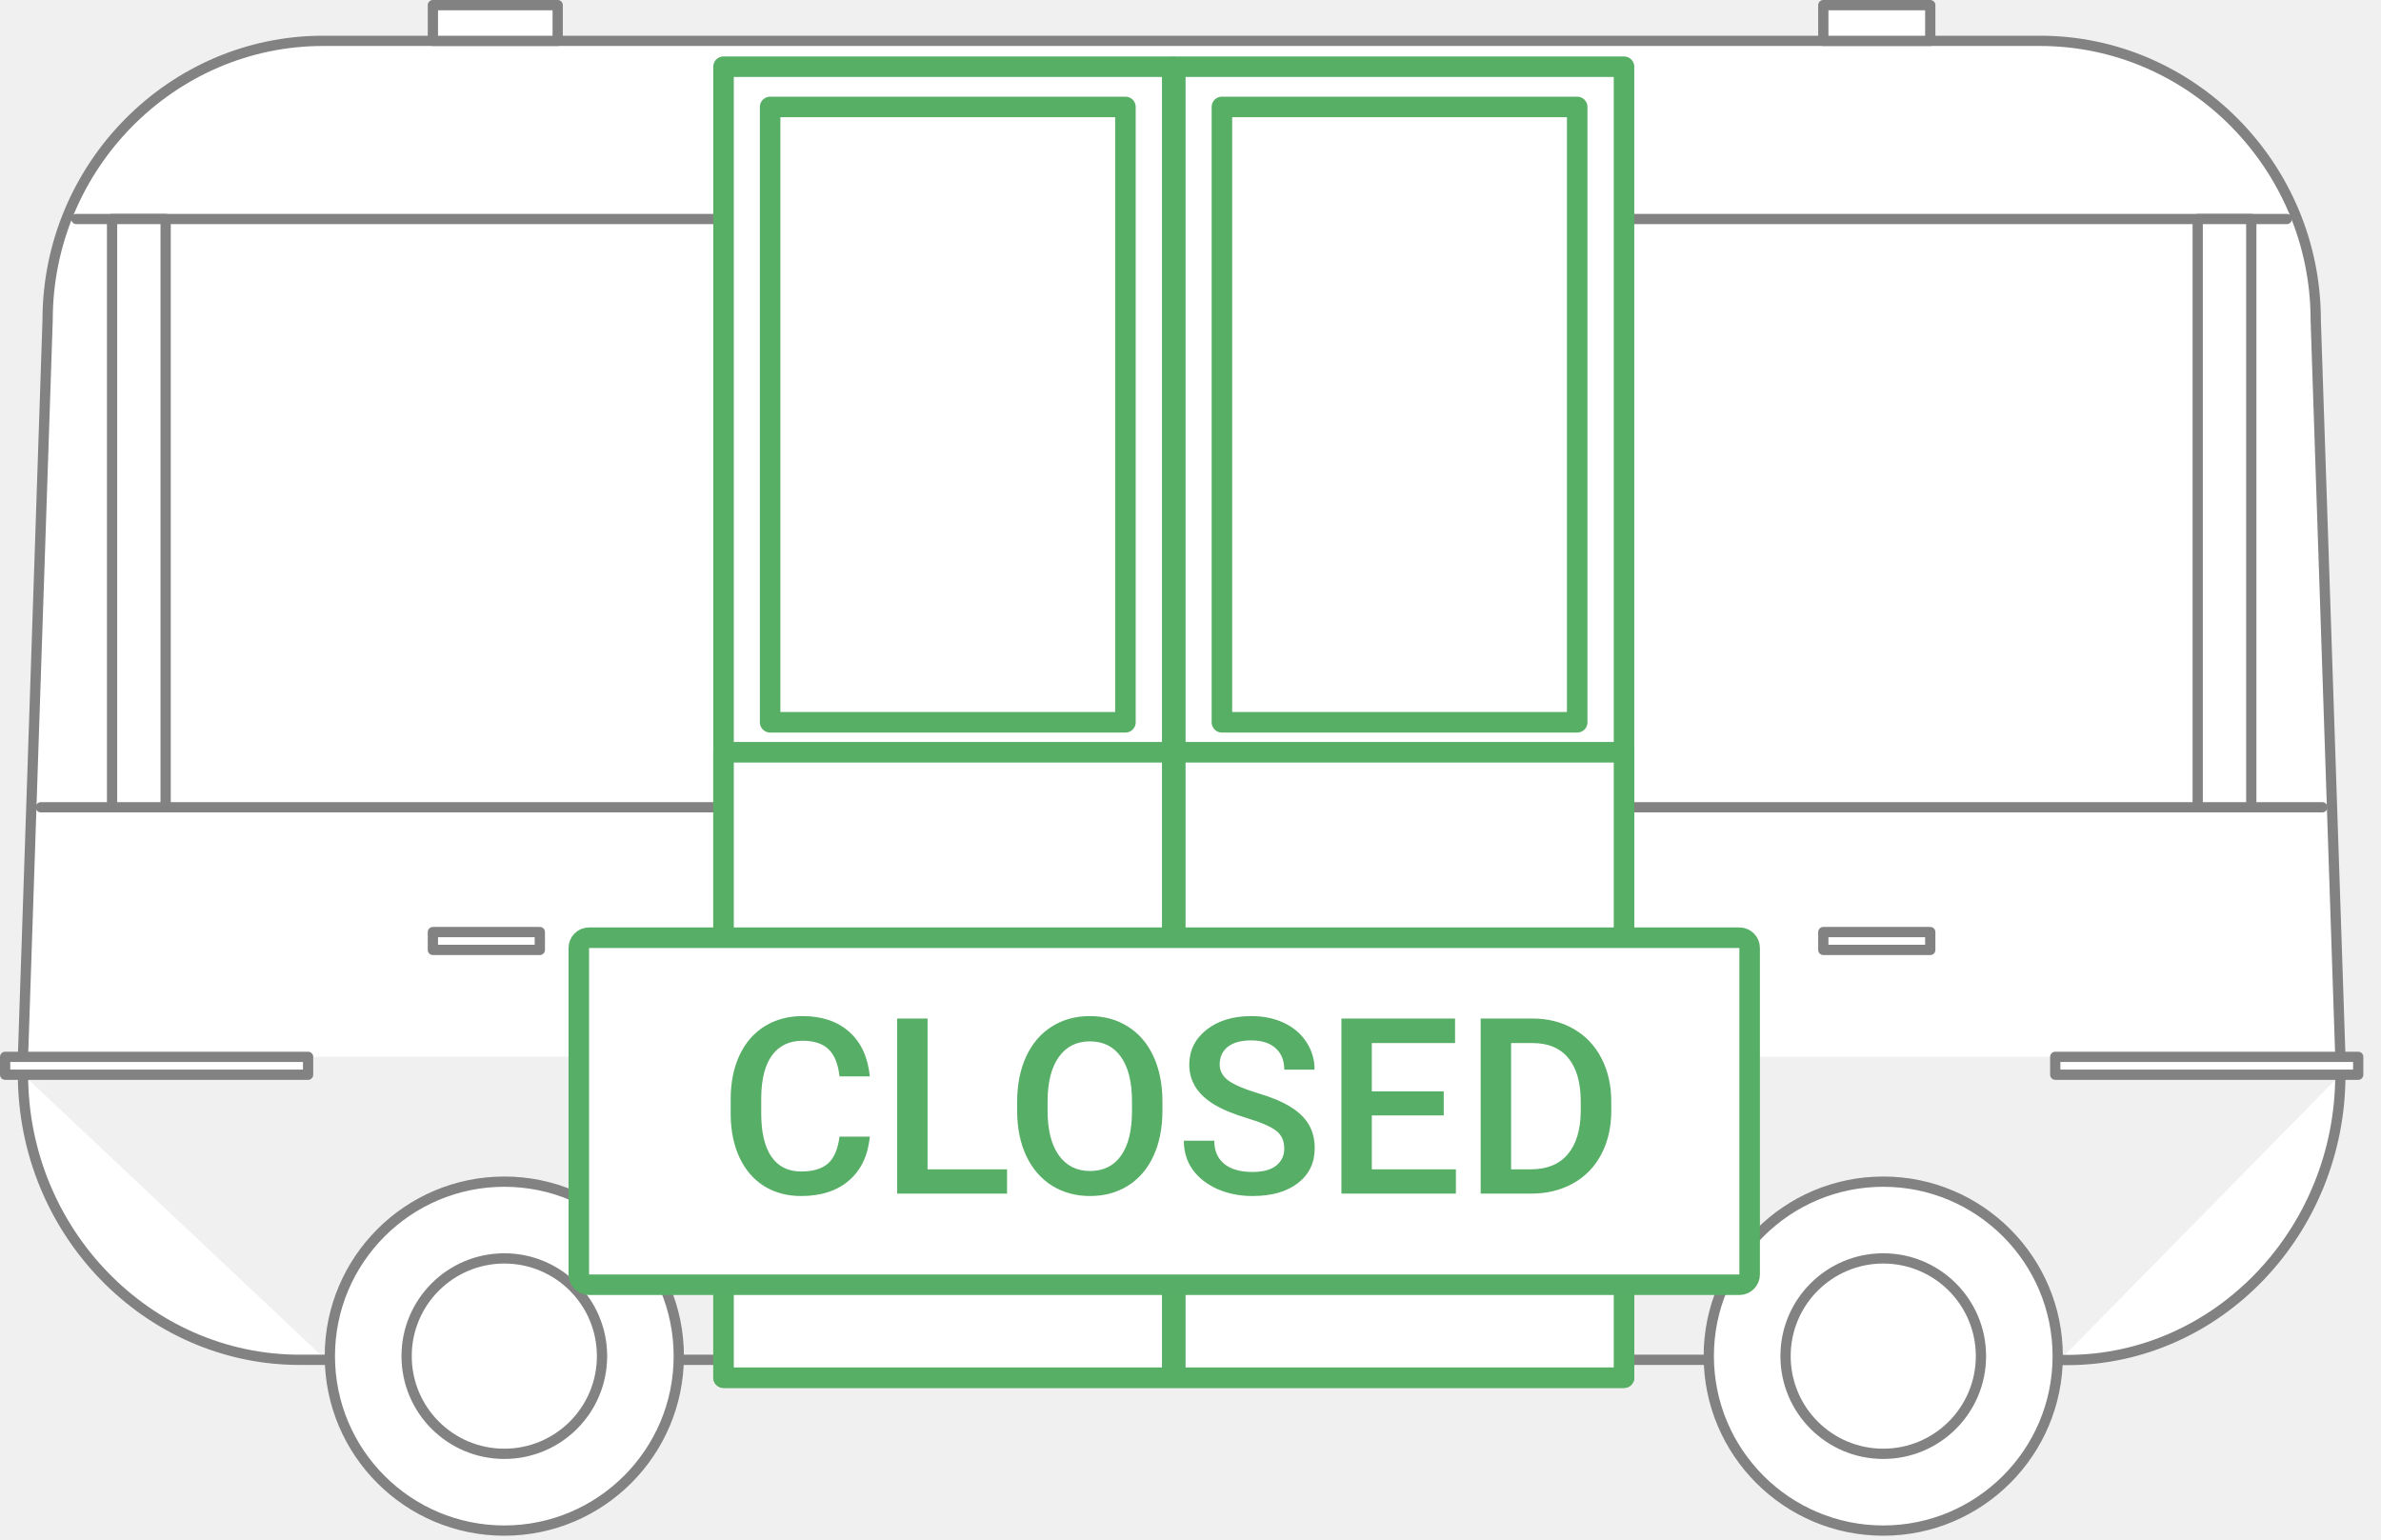
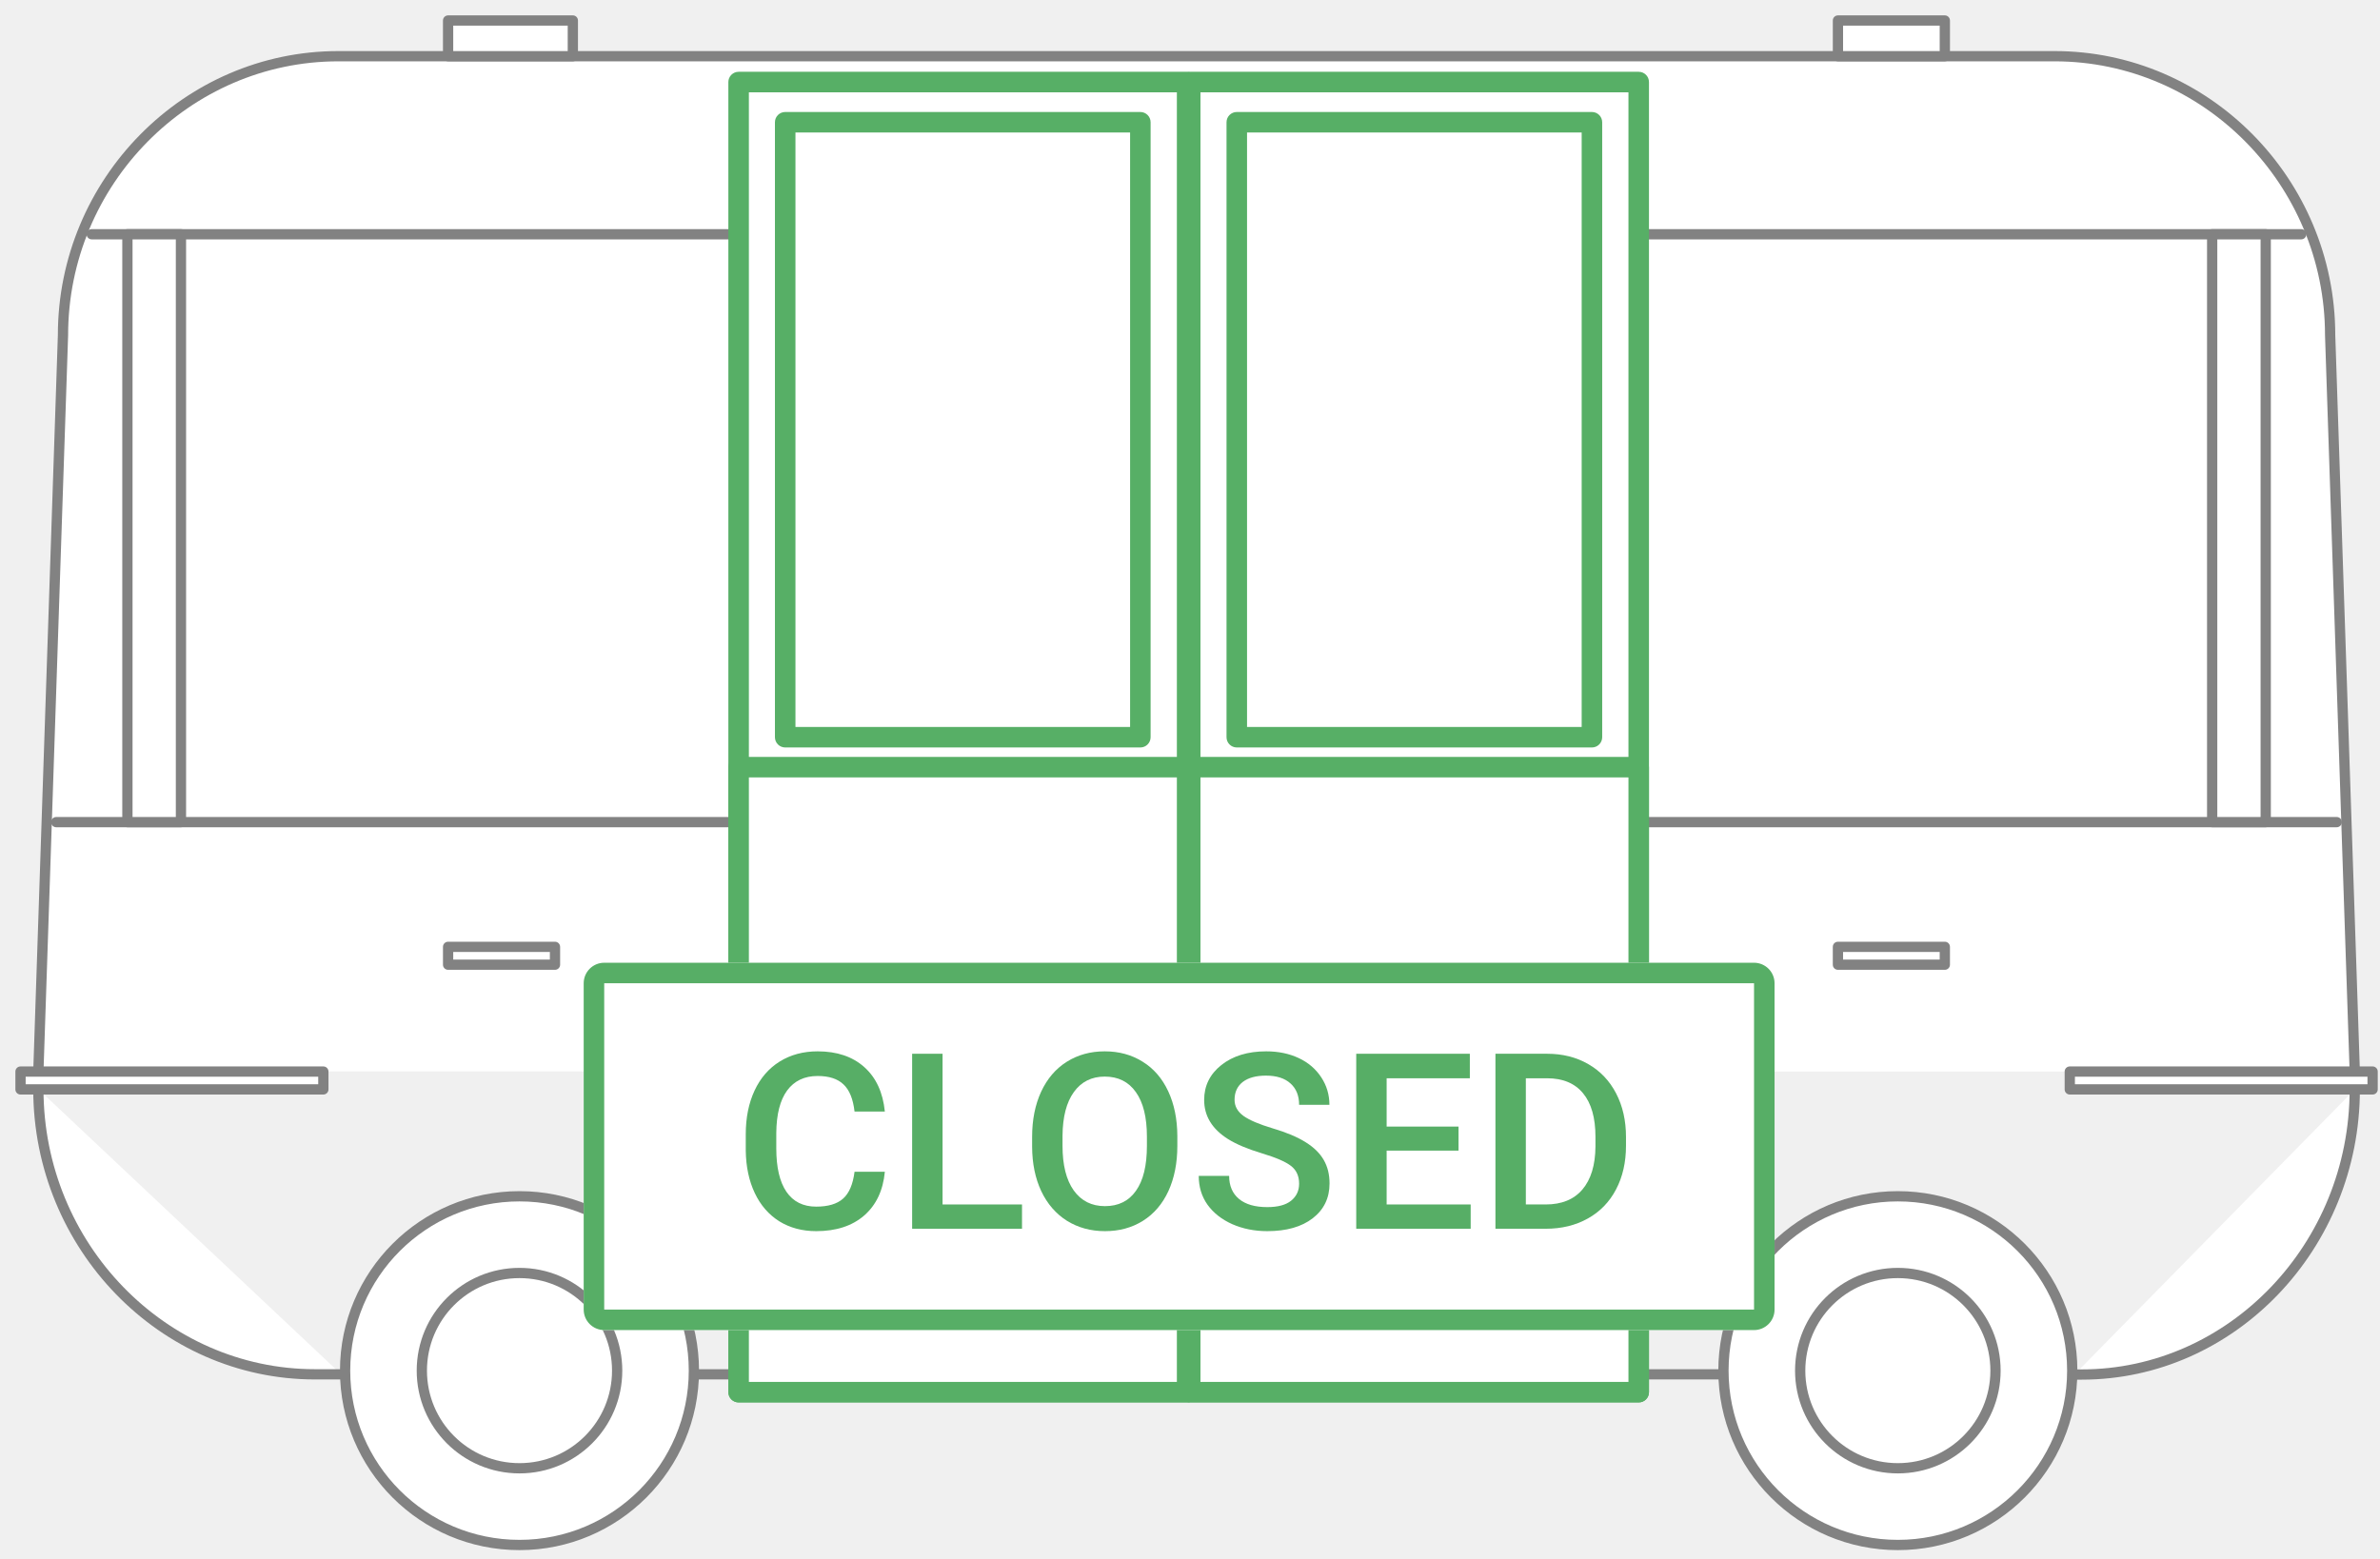
- <svg xmlns="http://www.w3.org/2000/svg" width="116" height="75" viewBox="0 0 116 75" fill="none">
-   <path d="M15.88 66.25H14.6C7.19 66.25 1.12 60 1.12 52.35" fill="white" />
-   <path d="M15.88 66.25H14.6C7.19 66.25 1.12 60 1.12 52.35" stroke="#828282" stroke-width="0.5" stroke-miterlimit="10" stroke-linecap="round" stroke-linejoin="round" />
-   <path d="M83.11 66.25H33.25H83.11Z" fill="white" />
-   <path d="M83.11 66.25H33.25" stroke="#828282" stroke-width="0.5" stroke-miterlimit="10" stroke-linecap="round" stroke-linejoin="round" />
-   <path d="M114.02 52.36C114.02 60 108.03 66.26 100.71 66.26H100.36" fill="white" />
-   <path d="M114.02 52.36C114.02 60 108.03 66.26 100.71 66.26H100.36" stroke="#828282" stroke-width="0.5" stroke-miterlimit="10" stroke-linecap="round" stroke-linejoin="round" />
-   <path d="M1.12 51.48L2.32 15.59C2.32 8.11 8.36 1.99 15.74 1.99H99.39C106.77 1.99 112.82 8.11 112.82 15.59L114.02 51.49" fill="white" />
-   <path d="M1.12 51.48L2.32 15.59C2.32 8.11 8.36 1.99 15.74 1.99H99.39C106.77 1.99 112.82 8.11 112.82 15.59L114.02 51.49" stroke="#828282" stroke-width="0.5" stroke-miterlimit="10" stroke-linecap="round" stroke-linejoin="round" />
-   <path d="M3.72 10.67H111.41H3.72Z" fill="white" />
-   <path d="M3.72 10.67H111.41" stroke="#828282" stroke-width="0.5" stroke-miterlimit="10" stroke-linecap="round" stroke-linejoin="round" />
-   <path d="M91.75 74.57C96.44 74.57 100.25 70.76 100.25 66.07C100.25 61.38 96.44 57.57 91.75 57.57C87.06 57.57 83.25 61.38 83.25 66.07C83.25 70.76 87.06 74.57 91.75 74.57Z" fill="white" stroke="#828282" stroke-width="0.5" stroke-miterlimit="10" stroke-linecap="round" stroke-linejoin="round" />
-   <path d="M15.01 51.49H0.25V52.36H15.01V51.49Z" fill="white" stroke="#828282" stroke-width="0.5" stroke-miterlimit="10" stroke-linecap="round" stroke-linejoin="round" />
-   <path d="M114.89 51.49H100.13V52.36H114.89V51.49Z" fill="white" stroke="#828282" stroke-width="0.5" stroke-miterlimit="10" stroke-linecap="round" stroke-linejoin="round" />
-   <path d="M26.3 45.41H21.09V46.28H26.3V45.41Z" fill="white" stroke="#828282" stroke-width="0.5" stroke-miterlimit="10" stroke-linecap="round" stroke-linejoin="round" />
-   <path d="M94.04 45.41H88.83V46.28H94.04V45.41Z" fill="white" stroke="#828282" stroke-width="0.5" stroke-miterlimit="10" stroke-linecap="round" stroke-linejoin="round" />
-   <path d="M1.99 39.33H38.46H1.99Z" fill="white" />
-   <path d="M1.99 39.33H38.46" stroke="#828282" stroke-width="0.5" stroke-miterlimit="10" stroke-linecap="round" stroke-linejoin="round" />
-   <path d="M76.67 39.33H113.14H76.67Z" fill="white" />
-   <path d="M76.67 39.33H113.14" stroke="#828282" stroke-width="0.5" stroke-miterlimit="10" stroke-linecap="round" stroke-linejoin="round" />
-   <path d="M27.17 0.25H21.09V1.99H27.17V0.25Z" fill="white" stroke="#828282" stroke-width="0.5" stroke-miterlimit="10" stroke-linecap="round" stroke-linejoin="round" />
-   <path d="M94.04 0.25H88.83V1.99H94.04V0.25Z" fill="white" stroke="#828282" stroke-width="0.5" stroke-miterlimit="10" stroke-linecap="round" stroke-linejoin="round" />
-   <path d="M8.07 10.67H5.46V39.33H8.07V10.67Z" fill="white" stroke="#828282" stroke-width="0.5" stroke-miterlimit="10" stroke-linecap="round" stroke-linejoin="round" />
-   <path d="M109.68 10.67H107.07V39.33H109.68V10.67Z" fill="white" stroke="#828282" stroke-width="0.5" stroke-miterlimit="10" stroke-linecap="round" stroke-linejoin="round" />
-   <path d="M57.11 3.25H35.25V67.12H57.11V3.25Z" fill="white" stroke="#57AF66" stroke-miterlimit="10" stroke-linecap="round" stroke-linejoin="round" />
-   <path d="M57.11 36.65H35.25V67.12H57.11V36.65Z" fill="white" stroke="#57AF66" stroke-miterlimit="10" stroke-linecap="round" stroke-linejoin="round" />
-   <path d="M54.83 5.21H37.52V35.19H54.83V5.21Z" fill="white" stroke="#57AF66" stroke-miterlimit="10" stroke-linecap="round" stroke-linejoin="round" />
-   <path d="M79.12 3.25H57.26V67.12H79.12V3.25Z" fill="white" stroke="#57AF66" stroke-miterlimit="10" stroke-linecap="round" stroke-linejoin="round" />
-   <path d="M79.12 36.65H57.26V67.12H79.12V36.65Z" fill="white" stroke="#57AF66" stroke-miterlimit="10" stroke-linecap="round" stroke-linejoin="round" />
-   <path d="M76.84 5.21H59.53V35.19H76.84V5.21Z" fill="white" stroke="#57AF66" stroke-miterlimit="10" stroke-linecap="round" stroke-linejoin="round" />
-   <path d="M91.75 70.83C94.38 70.83 96.51 68.7 96.51 66.07C96.51 63.44 94.38 61.31 91.75 61.31C89.12 61.31 86.99 63.44 86.99 66.07C86.99 68.7 89.12 70.83 91.75 70.83Z" fill="white" stroke="#828282" stroke-width="0.5" stroke-miterlimit="10" stroke-linecap="round" stroke-linejoin="round" />
-   <path d="M24.57 74.57C29.26 74.57 33.07 70.76 33.07 66.07C33.07 61.38 29.26 57.57 24.57 57.57C19.88 57.57 16.07 61.38 16.07 66.07C16.07 70.76 19.87 74.57 24.57 74.57Z" fill="white" stroke="#828282" stroke-width="0.5" stroke-miterlimit="10" stroke-linecap="round" stroke-linejoin="round" />
-   <path d="M24.57 70.83C27.2 70.83 29.33 68.7 29.33 66.07C29.33 63.44 27.2 61.31 24.57 61.31C21.94 61.31 19.81 63.44 19.81 66.07C19.81 68.7 21.94 70.83 24.57 70.83Z" fill="white" stroke="#828282" stroke-width="0.5" stroke-miterlimit="10" stroke-linecap="round" stroke-linejoin="round" />
-   <rect x="28.199" y="45.685" width="57.042" height="16.907" rx="0.5" fill="white" stroke="#57AE66" />
-   <path d="M42.377 55.376C42.291 56.286 41.955 56.997 41.369 57.508C40.783 58.016 40.004 58.27 39.031 58.27C38.352 58.27 37.752 58.11 37.232 57.79C36.717 57.465 36.318 57.006 36.037 56.413C35.756 55.819 35.609 55.129 35.598 54.344V53.547C35.598 52.743 35.74 52.034 36.025 51.42C36.31 50.807 36.719 50.334 37.25 50.002C37.785 49.67 38.402 49.504 39.102 49.504C40.043 49.504 40.801 49.76 41.375 50.272C41.949 50.784 42.283 51.506 42.377 52.44H40.9C40.83 51.827 40.65 51.385 40.361 51.116C40.076 50.842 39.656 50.706 39.102 50.706C38.457 50.706 37.961 50.942 37.613 51.415C37.27 51.883 37.094 52.573 37.086 53.483V54.239C37.086 55.161 37.25 55.864 37.578 56.348C37.91 56.833 38.395 57.075 39.031 57.075C39.613 57.075 40.051 56.944 40.344 56.682C40.637 56.42 40.822 55.985 40.9 55.376H42.377ZM45.19 56.969H49.062V58.153H43.707V49.622H45.19V56.969ZM56.633 54.11C56.633 54.946 56.488 55.68 56.199 56.313C55.91 56.942 55.496 57.426 54.957 57.766C54.422 58.102 53.805 58.27 53.105 58.27C52.414 58.27 51.797 58.102 51.254 57.766C50.715 57.426 50.297 56.944 50 56.319C49.707 55.694 49.559 54.973 49.555 54.157V53.676C49.555 52.844 49.701 52.11 49.994 51.473C50.291 50.836 50.707 50.35 51.242 50.014C51.781 49.674 52.398 49.504 53.094 49.504C53.789 49.504 54.404 49.672 54.94 50.008C55.478 50.34 55.895 50.821 56.188 51.45C56.48 52.075 56.629 52.803 56.633 53.635V54.11ZM55.15 53.665C55.15 52.719 54.971 51.995 54.611 51.491C54.256 50.987 53.75 50.735 53.094 50.735C52.453 50.735 51.951 50.987 51.588 51.491C51.228 51.991 51.045 52.7 51.037 53.618V54.11C51.037 55.047 51.219 55.772 51.582 56.284C51.949 56.795 52.457 57.051 53.105 57.051C53.762 57.051 54.266 56.801 54.617 56.301C54.973 55.801 55.15 55.071 55.15 54.11V53.665ZM62.568 55.956C62.568 55.581 62.435 55.291 62.17 55.088C61.908 54.885 61.434 54.68 60.746 54.473C60.059 54.266 59.512 54.036 59.105 53.782C58.328 53.294 57.94 52.657 57.94 51.872C57.94 51.184 58.219 50.618 58.777 50.172C59.34 49.727 60.068 49.504 60.963 49.504C61.557 49.504 62.086 49.614 62.551 49.833C63.016 50.051 63.381 50.364 63.647 50.77C63.912 51.172 64.045 51.62 64.045 52.112H62.568C62.568 51.666 62.428 51.319 62.147 51.069C61.869 50.815 61.471 50.688 60.951 50.688C60.467 50.688 60.09 50.791 59.82 50.998C59.555 51.206 59.422 51.495 59.422 51.866C59.422 52.178 59.566 52.44 59.855 52.651C60.145 52.858 60.621 53.061 61.285 53.26C61.949 53.456 62.482 53.68 62.885 53.934C63.287 54.184 63.582 54.473 63.77 54.801C63.957 55.126 64.051 55.506 64.051 55.944C64.051 56.655 63.777 57.221 63.23 57.643C62.688 58.061 61.949 58.27 61.016 58.27C60.398 58.27 59.83 58.157 59.31 57.93C58.795 57.7 58.393 57.383 58.103 56.981C57.818 56.579 57.676 56.11 57.676 55.575H59.158C59.158 56.059 59.318 56.434 59.639 56.7C59.959 56.965 60.418 57.098 61.016 57.098C61.531 57.098 61.918 56.995 62.176 56.788C62.438 56.577 62.568 56.299 62.568 55.956ZM70.338 54.344H66.834V56.969H70.93V58.153H65.352V49.622H70.889V50.817H66.834V53.172H70.338V54.344ZM72.137 58.153V49.622H74.656C75.41 49.622 76.078 49.79 76.66 50.126C77.246 50.461 77.699 50.938 78.019 51.555C78.34 52.172 78.5 52.879 78.5 53.676V54.104C78.5 54.913 78.338 55.623 78.014 56.237C77.693 56.85 77.234 57.323 76.637 57.655C76.043 57.987 75.361 58.153 74.592 58.153H72.137ZM73.619 50.817V56.969H74.586C75.363 56.969 75.959 56.727 76.373 56.243C76.791 55.754 77.004 55.055 77.012 54.145V53.67C77.012 52.745 76.811 52.038 76.408 51.549C76.006 51.061 75.422 50.817 74.656 50.817H73.619Z" fill="#57AE66" />
+ <svg xmlns="http://www.w3.org/2000/svg" width="116" height="76" viewBox="0 0 116 76" fill="none">
+   <path d="M16.63 67H15.35C7.94 67 1.87 60.75 1.87 53.1" fill="white" />
+   <path fill-rule="evenodd" clip-rule="evenodd" d="M1.87 52.85C2.008 52.85 2.12 52.962 2.12 53.1C2.12 60.619 8.085 66.75 15.35 66.75H16.63C16.768 66.75 16.88 66.862 16.88 67C16.88 67.138 16.768 67.25 16.63 67.25H15.35C7.795 67.25 1.62 60.881 1.62 53.1C1.62 52.962 1.732 52.85 1.87 52.85Z" fill="#828282" />
+   <path fill-rule="evenodd" clip-rule="evenodd" d="M33.75 67C33.75 66.862 33.862 66.75 34 66.75H83.86C83.998 66.75 84.11 66.862 84.11 67C84.11 67.138 83.998 67.25 83.86 67.25H34C33.862 67.25 33.75 67.138 33.75 67Z" fill="#828282" />
+   <path d="M114.77 53.11C114.77 60.75 108.78 67.01 101.46 67.01H101.11" fill="white" />
+   <path fill-rule="evenodd" clip-rule="evenodd" d="M114.77 52.86C114.908 52.86 115.02 52.972 115.02 53.11C115.02 60.878 108.928 67.26 101.46 67.26H101.11C100.972 67.26 100.86 67.148 100.86 67.01C100.86 66.872 100.972 66.76 101.11 66.76H101.46C108.632 66.76 114.52 60.623 114.52 53.11C114.52 52.972 114.632 52.86 114.77 52.86Z" fill="#828282" />
+   <path d="M1.87 52.23L3.07 16.34C3.07 8.86 9.11 2.74 16.49 2.74H100.14C107.52 2.74 113.57 8.86 113.57 16.34L114.77 52.24" fill="white" />
+   <path fill-rule="evenodd" clip-rule="evenodd" d="M16.49 2.99C9.251 2.99 3.32 8.995 3.32 16.34V16.349L2.12 52.239C2.115 52.377 2 52.485 1.862 52.48C1.724 52.475 1.616 52.36 1.62 52.222L2.82 16.336C2.822 8.723 8.97 2.49 16.49 2.49H100.14C107.66 2.49 113.818 8.723 113.82 16.336L115.02 52.232C115.025 52.37 114.916 52.486 114.778 52.49C114.64 52.495 114.525 52.387 114.52 52.249L113.32 16.34C113.32 8.995 107.379 2.99 100.14 2.99H16.49Z" fill="#828282" />
+   <path fill-rule="evenodd" clip-rule="evenodd" d="M4.22 11.42C4.22 11.282 4.332 11.17 4.47 11.17H112.16C112.298 11.17 112.41 11.282 112.41 11.42C112.41 11.558 112.298 11.67 112.16 11.67H4.47C4.332 11.67 4.22 11.558 4.22 11.42Z" fill="#828282" />
+   <path d="M92.5 75.32C97.19 75.32 101 71.51 101 66.82C101 62.13 97.19 58.32 92.5 58.32C87.81 58.32 84 62.13 84 66.82C84 71.51 87.81 75.32 92.5 75.32Z" fill="white" />
+   <path fill-rule="evenodd" clip-rule="evenodd" d="M83.75 66.82C83.75 61.992 87.672 58.07 92.5 58.07C97.328 58.07 101.25 61.992 101.25 66.82C101.25 71.648 97.328 75.57 92.5 75.57C87.672 75.57 83.75 71.648 83.75 66.82ZM92.5 58.57C87.948 58.57 84.25 62.268 84.25 66.82C84.25 71.372 87.948 75.07 92.5 75.07C97.052 75.07 100.75 71.372 100.75 66.82C100.75 62.268 97.052 58.57 92.5 58.57Z" fill="#828282" />
+   <path d="M15.76 52.24H1V53.11H15.76V52.24Z" fill="white" />
+   <path fill-rule="evenodd" clip-rule="evenodd" d="M0.75 52.24C0.75 52.102 0.862 51.99 1 51.99H15.76C15.898 51.99 16.01 52.102 16.01 52.24V53.11C16.01 53.248 15.898 53.36 15.76 53.36H1C0.862 53.36 0.75 53.248 0.75 53.11V52.24ZM1.25 52.49V52.86H15.51V52.49H1.25Z" fill="#828282" />
+   <path d="M115.64 52.24H100.88V53.11H115.64V52.24Z" fill="white" />
+   <path fill-rule="evenodd" clip-rule="evenodd" d="M100.63 52.24C100.63 52.102 100.742 51.99 100.88 51.99H115.64C115.778 51.99 115.89 52.102 115.89 52.24V53.11C115.89 53.248 115.778 53.36 115.64 53.36H100.88C100.742 53.36 100.63 53.248 100.63 53.11V52.24ZM101.13 52.49V52.86H115.39V52.49H101.13Z" fill="#828282" />
+   <path d="M27.05 46.16H21.84V47.03H27.05V46.16Z" fill="white" />
+   <path fill-rule="evenodd" clip-rule="evenodd" d="M21.59 46.16C21.59 46.022 21.702 45.91 21.84 45.91H27.05C27.188 45.91 27.3 46.022 27.3 46.16V47.03C27.3 47.168 27.188 47.28 27.05 47.28H21.84C21.702 47.28 21.59 47.168 21.59 47.03V46.16ZM22.09 46.41V46.78H26.8V46.41H22.09Z" fill="#828282" />
+   <path d="M94.79 46.16H89.58V47.03H94.79V46.16Z" fill="white" />
+   <path fill-rule="evenodd" clip-rule="evenodd" d="M89.33 46.16C89.33 46.022 89.442 45.91 89.58 45.91H94.79C94.928 45.91 95.04 46.022 95.04 46.16V47.03C95.04 47.168 94.928 47.28 94.79 47.28H89.58C89.442 47.28 89.33 47.168 89.33 47.03V46.16ZM89.83 46.41V46.78H94.54V46.41H89.83Z" fill="#828282" />
+   <path fill-rule="evenodd" clip-rule="evenodd" d="M2.49 40.08C2.49 39.942 2.602 39.83 2.74 39.83H39.21C39.348 39.83 39.46 39.942 39.46 40.08C39.46 40.218 39.348 40.33 39.21 40.33H2.74C2.602 40.33 2.49 40.218 2.49 40.08Z" fill="#828282" />
+   <path fill-rule="evenodd" clip-rule="evenodd" d="M77.17 40.08C77.17 39.942 77.282 39.83 77.42 39.83H113.89C114.028 39.83 114.14 39.942 114.14 40.08C114.14 40.218 114.028 40.33 113.89 40.33H77.42C77.282 40.33 77.17 40.218 77.17 40.08Z" fill="#828282" />
+   <path d="M27.92 1H21.84V2.74H27.92V1Z" fill="white" />
+   <path fill-rule="evenodd" clip-rule="evenodd" d="M21.59 1C21.59 0.862 21.702 0.75 21.84 0.75H27.92C28.058 0.75 28.17 0.862 28.17 1V2.74C28.17 2.878 28.058 2.99 27.92 2.99H21.84C21.702 2.99 21.59 2.878 21.59 2.74V1ZM22.09 1.25V2.49H27.67V1.25H22.09Z" fill="#828282" />
+   <path d="M94.79 1H89.58V2.74H94.79V1Z" fill="white" />
+   <path fill-rule="evenodd" clip-rule="evenodd" d="M89.33 1C89.33 0.862 89.442 0.75 89.58 0.75H94.79C94.928 0.75 95.04 0.862 95.04 1V2.74C95.04 2.878 94.928 2.99 94.79 2.99H89.58C89.442 2.99 89.33 2.878 89.33 2.74V1ZM89.83 1.25V2.49H94.54V1.25H89.83Z" fill="#828282" />
+   <path d="M8.82 11.42H6.21V40.08H8.82V11.42Z" fill="white" />
+   <path fill-rule="evenodd" clip-rule="evenodd" d="M5.96 11.42C5.96 11.282 6.072 11.17 6.21 11.17H8.82C8.958 11.17 9.07 11.282 9.07 11.42V40.08C9.07 40.218 8.958 40.33 8.82 40.33H6.21C6.072 40.33 5.96 40.218 5.96 40.08V11.42ZM6.46 11.67V39.83H8.57V11.67H6.46Z" fill="#828282" />
+   <path d="M110.43 11.42H107.82V40.08H110.43V11.42Z" fill="white" />
+   <path fill-rule="evenodd" clip-rule="evenodd" d="M107.57 11.42C107.57 11.282 107.682 11.17 107.82 11.17H110.43C110.568 11.17 110.68 11.282 110.68 11.42V40.08C110.68 40.218 110.568 40.33 110.43 40.33H107.82C107.682 40.33 107.57 40.218 107.57 40.08V11.42ZM108.07 11.67V39.83H110.18V11.67H108.07Z" fill="#828282" />
+   <path d="M57.86 4H36V67.87H57.86V4Z" fill="white" />
+   <path fill-rule="evenodd" clip-rule="evenodd" d="M35.5 4C35.5 3.724 35.724 3.5 36 3.5H57.86C58.136 3.5 58.36 3.724 58.36 4V67.87C58.36 68.146 58.136 68.37 57.86 68.37H36C35.724 68.37 35.5 68.146 35.5 67.87V4ZM36.5 4.5V67.37H57.36V4.5H36.5Z" fill="#57AF66" />
+   <path d="M57.86 37.4H36V67.87H57.86V37.4Z" fill="white" />
+   <path fill-rule="evenodd" clip-rule="evenodd" d="M35.5 37.4C35.5 37.124 35.724 36.9 36 36.9H57.86C58.136 36.9 58.36 37.124 58.36 37.4V67.87C58.36 68.146 58.136 68.37 57.86 68.37H36C35.724 68.37 35.5 68.146 35.5 67.87V37.4ZM36.5 37.9V67.37H57.36V37.9H36.5Z" fill="#57AF66" />
+   <path d="M55.58 5.96H38.27V35.94H55.58V5.96Z" fill="white" />
+   <path fill-rule="evenodd" clip-rule="evenodd" d="M37.77 5.96C37.77 5.684 37.994 5.46 38.27 5.46H55.58C55.856 5.46 56.08 5.684 56.08 5.96V35.94C56.08 36.216 55.856 36.44 55.58 36.44H38.27C37.994 36.44 37.77 36.216 37.77 35.94V5.96ZM38.77 6.46V35.44H55.08V6.46H38.77Z" fill="#57AF66" />
+   <path d="M79.87 4H58.01V67.87H79.87V4Z" fill="white" />
+   <path fill-rule="evenodd" clip-rule="evenodd" d="M57.51 4C57.51 3.724 57.734 3.5 58.01 3.5H79.87C80.146 3.5 80.37 3.724 80.37 4V67.87C80.37 68.146 80.146 68.37 79.87 68.37H58.01C57.734 68.37 57.51 68.146 57.51 67.87V4ZM58.51 4.5V67.37H79.37V4.5H58.51Z" fill="#57AF66" />
+   <path d="M79.87 37.4H58.01V67.87H79.87V37.4Z" fill="white" />
+   <path fill-rule="evenodd" clip-rule="evenodd" d="M57.51 37.4C57.51 37.124 57.734 36.9 58.01 36.9H79.87C80.146 36.9 80.37 37.124 80.37 37.4V67.87C80.37 68.146 80.146 68.37 79.87 68.37H58.01C57.734 68.37 57.51 68.146 57.51 67.87V37.4ZM58.51 37.9V67.37H79.37V37.9H58.51Z" fill="#57AF66" />
+   <path d="M77.59 5.96H60.28V35.94H77.59V5.96Z" fill="white" />
+   <path fill-rule="evenodd" clip-rule="evenodd" d="M59.78 5.96C59.78 5.684 60.004 5.46 60.28 5.46H77.59C77.866 5.46 78.09 5.684 78.09 5.96V35.94C78.09 36.216 77.866 36.44 77.59 36.44H60.28C60.004 36.44 59.78 36.216 59.78 35.94V5.96ZM60.78 6.46V35.44H77.09V6.46H60.78Z" fill="#57AF66" />
+   <path d="M92.5 71.58C95.13 71.58 97.26 69.45 97.26 66.82C97.26 64.19 95.13 62.06 92.5 62.06C89.87 62.06 87.74 64.19 87.74 66.82C87.74 69.45 89.87 71.58 92.5 71.58Z" fill="white" />
+   <path fill-rule="evenodd" clip-rule="evenodd" d="M87.49 66.82C87.49 64.052 89.732 61.81 92.5 61.81C95.268 61.81 97.51 64.052 97.51 66.82C97.51 69.588 95.268 71.83 92.5 71.83C89.732 71.83 87.49 69.588 87.49 66.82ZM92.5 62.31C90.008 62.31 87.99 64.328 87.99 66.82C87.99 69.312 90.008 71.33 92.5 71.33C94.992 71.33 97.01 69.312 97.01 66.82C97.01 64.328 94.992 62.31 92.5 62.31Z" fill="#828282" />
+   <path d="M25.32 75.32C30.01 75.32 33.82 71.51 33.82 66.82C33.82 62.13 30.01 58.32 25.32 58.32C20.63 58.32 16.82 62.13 16.82 66.82C16.82 71.51 20.62 75.32 25.32 75.32Z" fill="white" />
+   <path fill-rule="evenodd" clip-rule="evenodd" d="M16.57 66.82C16.57 61.992 20.492 58.07 25.32 58.07C30.148 58.07 34.07 61.992 34.07 66.82C34.07 71.648 30.148 75.57 25.32 75.57C20.482 75.57 16.57 71.648 16.57 66.82ZM25.32 58.57C20.768 58.57 17.07 62.268 17.07 66.82C17.07 71.372 20.758 75.07 25.32 75.07C29.872 75.07 33.57 71.372 33.57 66.82C33.57 62.268 29.872 58.57 25.32 58.57Z" fill="#828282" />
+   <path d="M25.32 71.58C27.95 71.58 30.08 69.45 30.08 66.82C30.08 64.19 27.95 62.06 25.32 62.06C22.69 62.06 20.56 64.19 20.56 66.82C20.56 69.45 22.69 71.58 25.32 71.58Z" fill="white" />
+   <path fill-rule="evenodd" clip-rule="evenodd" d="M20.31 66.82C20.31 64.052 22.552 61.81 25.32 61.81C28.088 61.81 30.33 64.052 30.33 66.82C30.33 69.588 28.088 71.83 25.32 71.83C22.552 71.83 20.31 69.588 20.31 66.82ZM25.32 62.31C22.828 62.31 20.81 64.328 20.81 66.82C20.81 69.312 22.828 71.33 25.32 71.33C27.812 71.33 29.83 69.312 29.83 66.82C29.83 64.328 27.812 62.31 25.32 62.31Z" fill="#828282" />
+   <path d="M28.449 47.935C28.449 47.383 28.896 46.935 29.449 46.935H85.491C86.043 46.935 86.491 47.383 86.491 47.935V63.843C86.491 64.395 86.043 64.843 85.491 64.843H29.449C28.896 64.843 28.449 64.395 28.449 63.843V47.935Z" fill="white" />
+   <path fill-rule="evenodd" clip-rule="evenodd" d="M85.491 47.935H29.449V63.843H85.491V47.935ZM29.449 46.935C28.896 46.935 28.449 47.383 28.449 47.935V63.843C28.449 64.395 28.896 64.843 29.449 64.843H85.491C86.043 64.843 86.491 64.395 86.491 63.843V47.935C86.491 47.383 86.043 46.935 85.491 46.935H29.449Z" fill="#57AE66" />
+   <path d="M43.127 57.126C43.041 58.036 42.705 58.747 42.119 59.258C41.533 59.766 40.754 60.02 39.781 60.02C39.102 60.02 38.502 59.86 37.982 59.54C37.467 59.215 37.068 58.756 36.787 58.163C36.506 57.569 36.359 56.879 36.348 56.094V55.297C36.348 54.493 36.49 53.784 36.775 53.17C37.06 52.557 37.469 52.084 38 51.752C38.535 51.42 39.152 51.254 39.852 51.254C40.793 51.254 41.551 51.51 42.125 52.022C42.699 52.534 43.033 53.256 43.127 54.19H41.65C41.58 53.577 41.4 53.135 41.111 52.866C40.826 52.592 40.406 52.456 39.852 52.456C39.207 52.456 38.711 52.692 38.363 53.165C38.02 53.633 37.844 54.323 37.836 55.233V55.989C37.836 56.911 38 57.614 38.328 58.098C38.66 58.583 39.145 58.825 39.781 58.825C40.363 58.825 40.801 58.694 41.094 58.432C41.387 58.17 41.572 57.735 41.65 57.126H43.127Z" fill="#57AE66" />
+   <path d="M45.94 58.719H49.812V59.903H44.457V51.372H45.94V58.719Z" fill="#57AE66" />
+   <path d="M57.383 55.86C57.383 56.696 57.238 57.43 56.949 58.063C56.66 58.692 56.246 59.176 55.707 59.516C55.172 59.852 54.555 60.02 53.855 60.02C53.164 60.02 52.547 59.852 52.004 59.516C51.465 59.176 51.047 58.694 50.75 58.069C50.457 57.444 50.309 56.723 50.305 55.907V55.426C50.305 54.594 50.451 53.86 50.744 53.223C51.041 52.586 51.457 52.1 51.992 51.764C52.531 51.424 53.148 51.254 53.844 51.254C54.539 51.254 55.154 51.422 55.69 51.758C56.228 52.09 56.645 52.571 56.938 53.2C57.23 53.825 57.379 54.553 57.383 55.385V55.86ZM55.9 55.415C55.9 54.469 55.721 53.745 55.361 53.241C55.006 52.737 54.5 52.485 53.844 52.485C53.203 52.485 52.701 52.737 52.338 53.241C51.978 53.741 51.795 54.45 51.787 55.368V55.86C51.787 56.797 51.969 57.522 52.332 58.034C52.699 58.545 53.207 58.801 53.855 58.801C54.512 58.801 55.016 58.551 55.367 58.051C55.723 57.551 55.9 56.821 55.9 55.86V55.415Z" fill="#57AE66" />
+   <path d="M63.318 57.706C63.318 57.331 63.185 57.041 62.92 56.838C62.658 56.635 62.184 56.43 61.496 56.223C60.809 56.016 60.262 55.786 59.855 55.532C59.078 55.044 58.69 54.407 58.69 53.622C58.69 52.934 58.969 52.368 59.527 51.922C60.09 51.477 60.818 51.254 61.713 51.254C62.307 51.254 62.836 51.364 63.301 51.583C63.766 51.801 64.131 52.114 64.397 52.52C64.662 52.922 64.795 53.37 64.795 53.862H63.318C63.318 53.416 63.178 53.069 62.897 52.819C62.619 52.565 62.221 52.438 61.701 52.438C61.217 52.438 60.84 52.541 60.57 52.748C60.305 52.956 60.172 53.245 60.172 53.616C60.172 53.928 60.316 54.19 60.605 54.401C60.895 54.608 61.371 54.811 62.035 55.01C62.699 55.206 63.232 55.43 63.635 55.684C64.037 55.934 64.332 56.223 64.519 56.551C64.707 56.876 64.801 57.256 64.801 57.694C64.801 58.405 64.527 58.971 63.98 59.393C63.438 59.811 62.699 60.02 61.766 60.02C61.148 60.02 60.58 59.907 60.06 59.68C59.545 59.45 59.143 59.133 58.853 58.731C58.568 58.329 58.426 57.86 58.426 57.325H59.908C59.908 57.809 60.068 58.184 60.389 58.45C60.709 58.715 61.168 58.848 61.766 58.848C62.281 58.848 62.668 58.745 62.926 58.538C63.188 58.327 63.318 58.049 63.318 57.706Z" fill="#57AE66" />
+   <path d="M71.088 56.094H67.584V58.719H71.68V59.903H66.102V51.372H71.639V52.567H67.584V54.922H71.088V56.094Z" fill="#57AE66" />
+   <path d="M72.887 59.903V51.372H75.406C76.16 51.372 76.828 51.54 77.41 51.876C77.996 52.211 78.449 52.688 78.769 53.305C79.09 53.922 79.25 54.629 79.25 55.426V55.854C79.25 56.663 79.088 57.373 78.764 57.987C78.443 58.6 77.984 59.073 77.387 59.405C76.793 59.737 76.111 59.903 75.342 59.903H72.887ZM74.369 52.567V58.719H75.336C76.113 58.719 76.709 58.477 77.123 57.993C77.541 57.504 77.754 56.805 77.762 55.895V55.42C77.762 54.495 77.561 53.788 77.158 53.299C76.756 52.811 76.172 52.567 75.406 52.567H74.369Z" fill="#57AE66" />
</svg>
